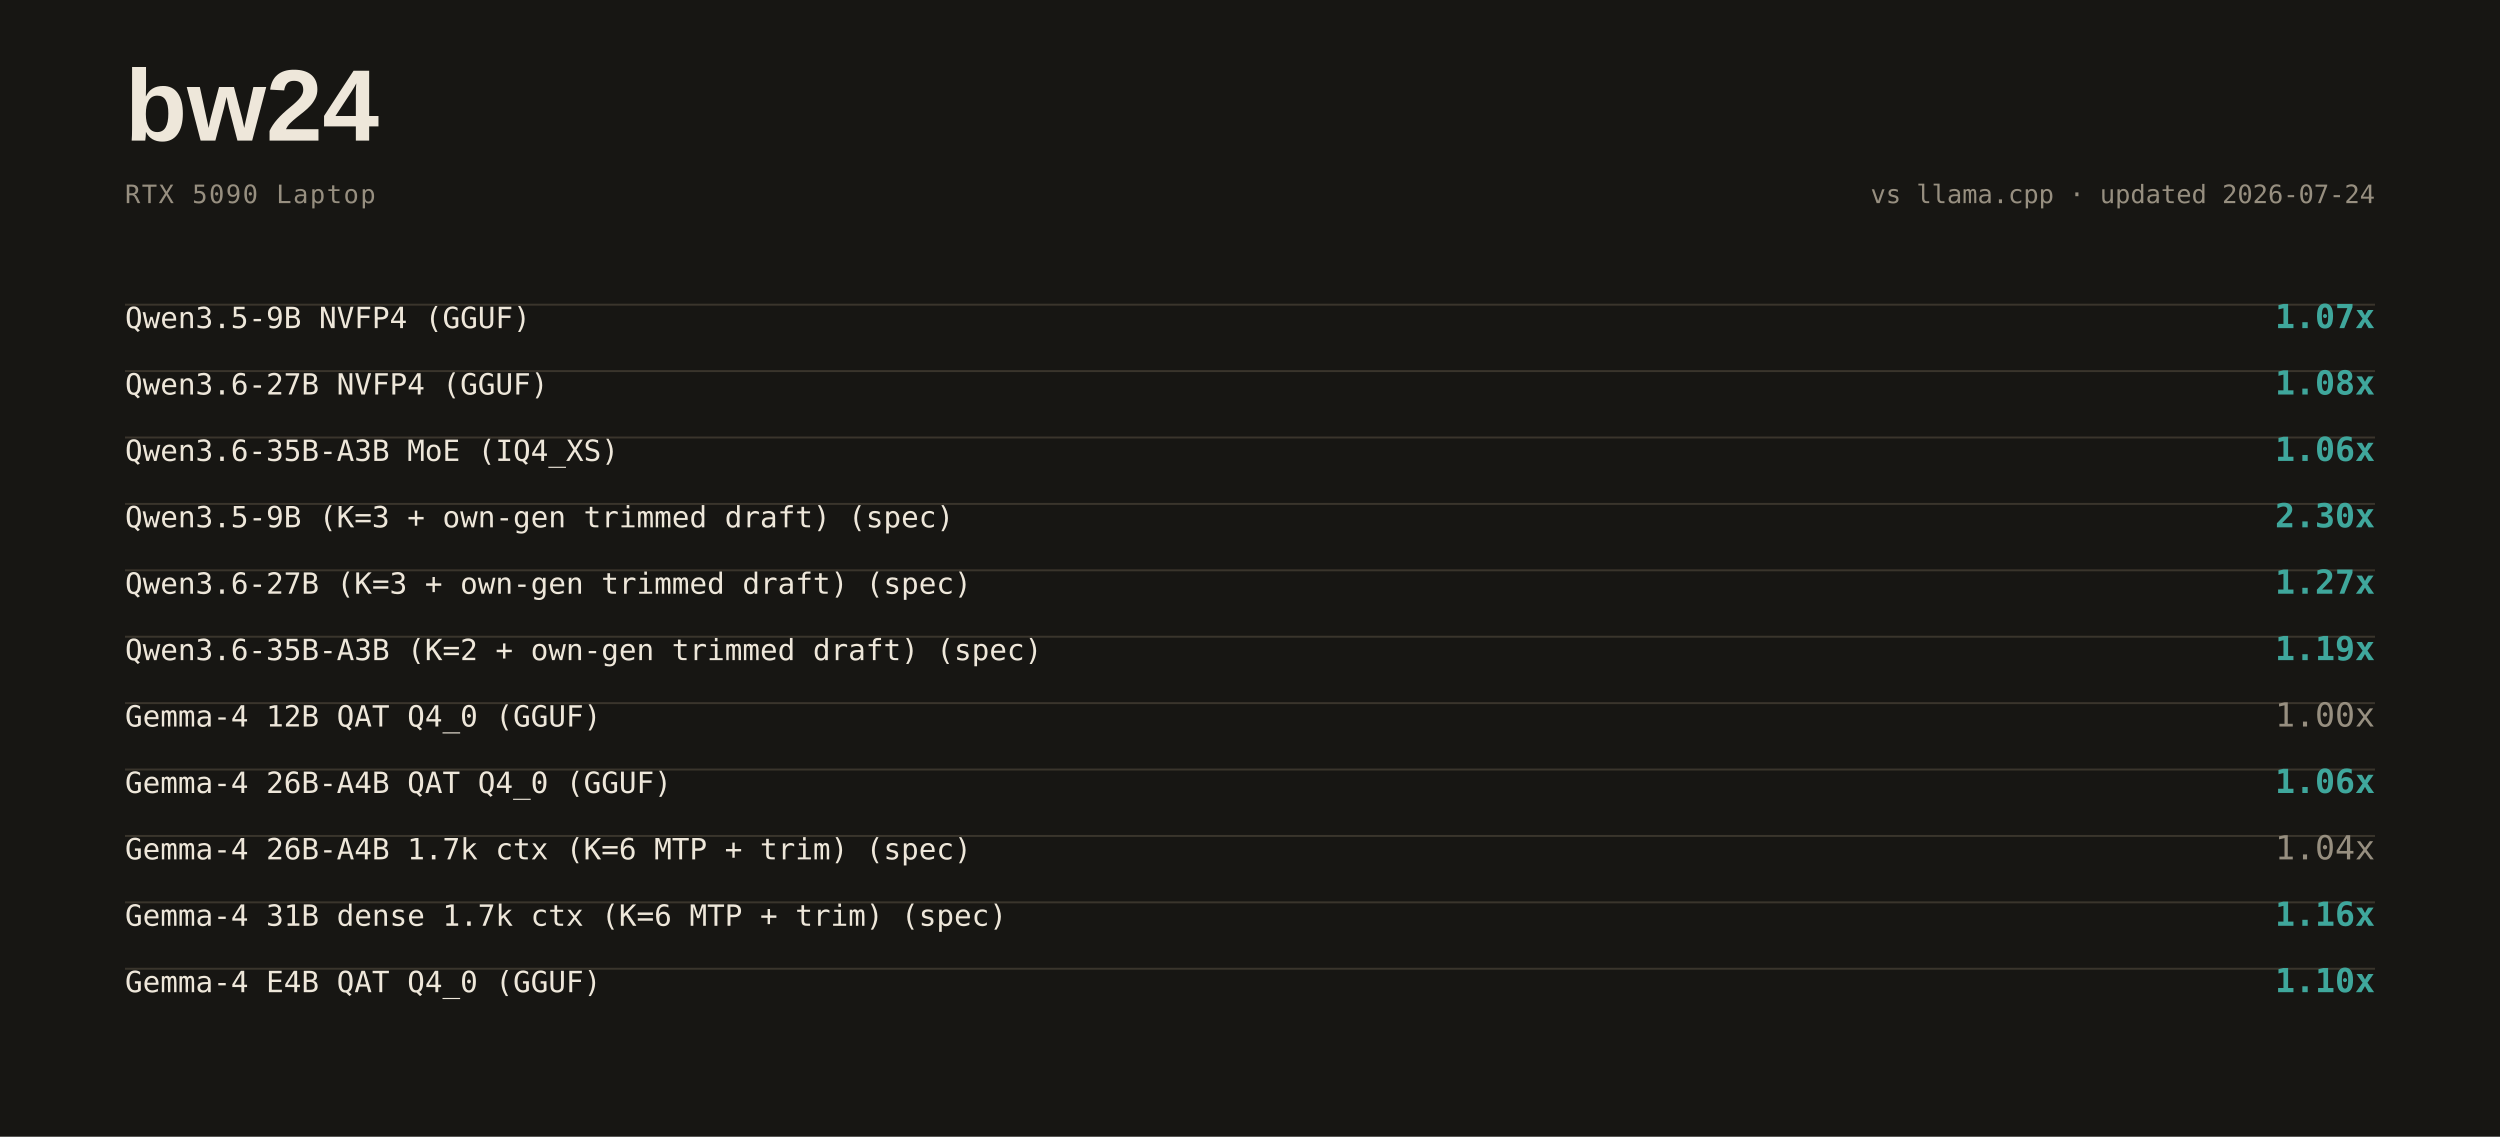
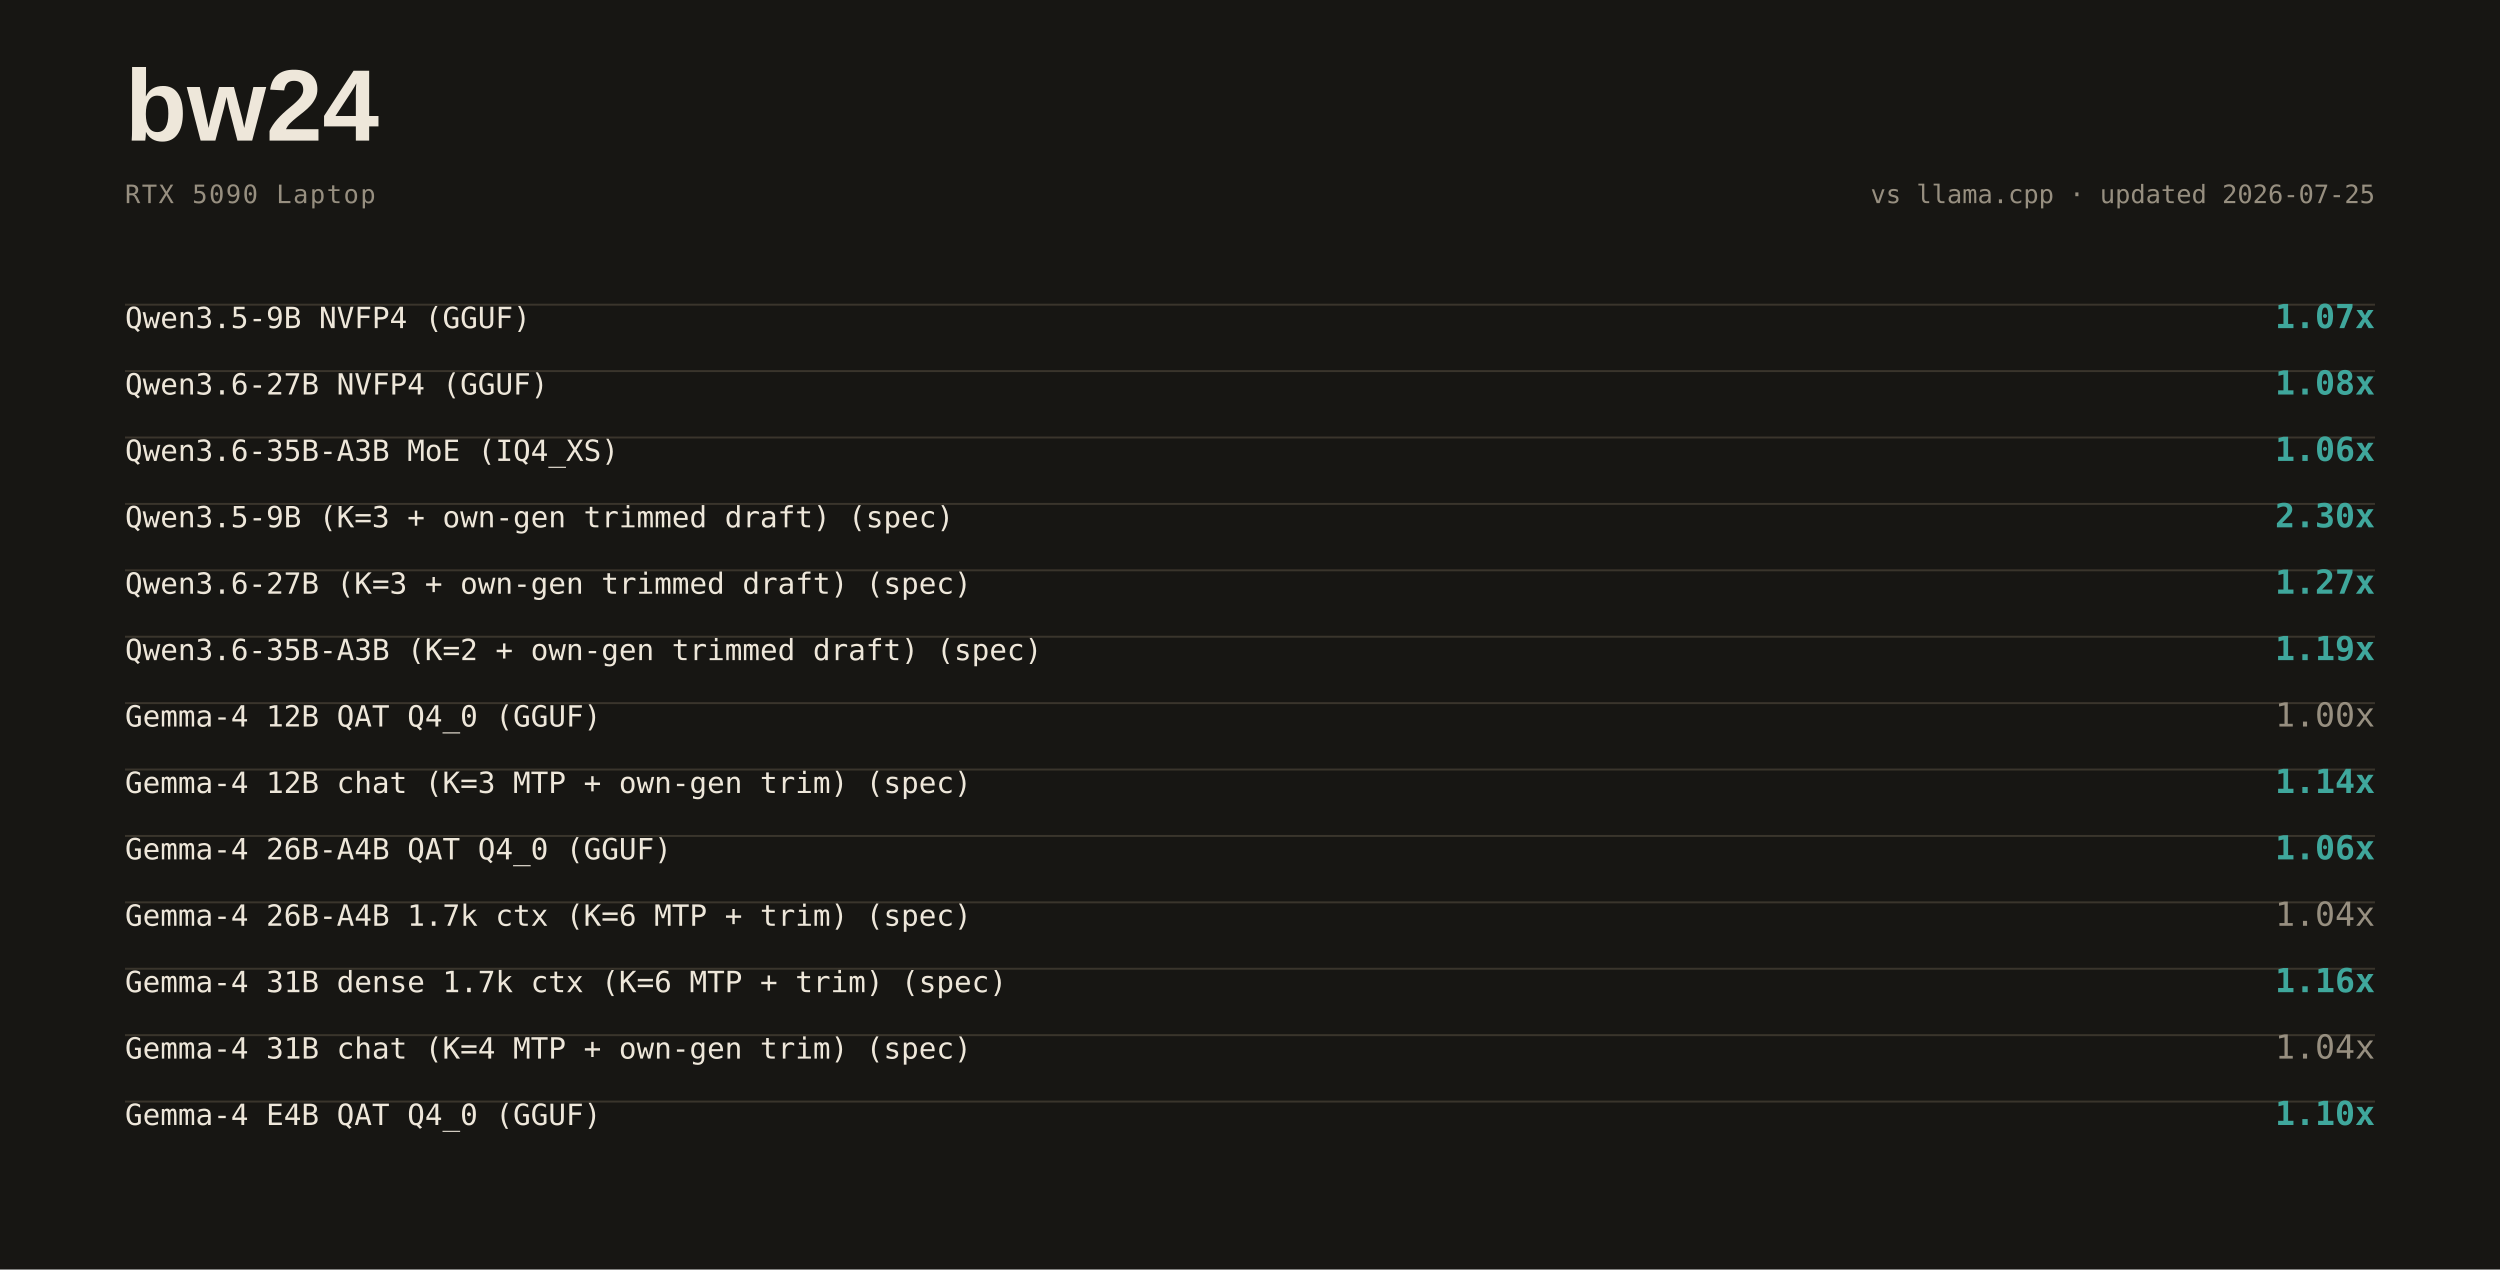
- <svg xmlns="http://www.w3.org/2000/svg" width="1280" height="582" viewBox="0 0 1280 582">
-   <rect width="1280" height="582" fill="#171613" />
+ <svg xmlns="http://www.w3.org/2000/svg" width="1280" height="650" viewBox="0 0 1280 650">
+   <rect width="1280" height="650" fill="#171613" />
  <text x="64" y="72" font-family="ui-sans-serif,Arial,sans-serif" font-weight="800" font-size="52" fill="#eee7da">bw24</text>
  <text x="64" y="104" font-family="ui-monospace,SFMono-Regular,Consolas,monospace" font-size="13" letter-spacing="0.06em" fill="#978f80">RTX 5090 Laptop</text>
-   <text x="1216" y="104" text-anchor="end" font-family="ui-monospace,SFMono-Regular,Consolas,monospace" font-size="13" fill="#978f80">vs llama.cpp · updated 2026-07-24</text>
+   <text x="1216" y="104" text-anchor="end" font-family="ui-monospace,SFMono-Regular,Consolas,monospace" font-size="13" fill="#978f80">vs llama.cpp · updated 2026-07-25</text>
  <line x1="64" y1="156" x2="1216" y2="156" stroke="#3a352c" stroke-width="1" />
  <text x="64" y="168" font-family="ui-monospace,SFMono-Regular,Consolas,monospace" font-size="15" fill="#eee7da">Qwen3.5-9B NVFP4 (GGUF)</text>
  <text x="1216" y="168" text-anchor="end" font-family="ui-monospace,SFMono-Regular,Consolas,monospace" font-size="17" font-weight="700" fill="#3fa79c">1.07x</text>
  <line x1="64" y1="190" x2="1216" y2="190" stroke="#3a352c" stroke-width="1" />
  <text x="64" y="202" font-family="ui-monospace,SFMono-Regular,Consolas,monospace" font-size="15" fill="#eee7da">Qwen3.6-27B NVFP4 (GGUF)</text>
  <text x="1216" y="202" text-anchor="end" font-family="ui-monospace,SFMono-Regular,Consolas,monospace" font-size="17" font-weight="700" fill="#3fa79c">1.08x</text>
  <line x1="64" y1="224" x2="1216" y2="224" stroke="#3a352c" stroke-width="1" />
  <text x="64" y="236" font-family="ui-monospace,SFMono-Regular,Consolas,monospace" font-size="15" fill="#eee7da">Qwen3.6-35B-A3B MoE (IQ4_XS)</text>
  <text x="1216" y="236" text-anchor="end" font-family="ui-monospace,SFMono-Regular,Consolas,monospace" font-size="17" font-weight="700" fill="#3fa79c">1.06x</text>
  <line x1="64" y1="258" x2="1216" y2="258" stroke="#3a352c" stroke-width="1" />
  <text x="64" y="270" font-family="ui-monospace,SFMono-Regular,Consolas,monospace" font-size="15" fill="#eee7da">Qwen3.5-9B (K=3 + own-gen trimmed draft) (spec)</text>
  <text x="1216" y="270" text-anchor="end" font-family="ui-monospace,SFMono-Regular,Consolas,monospace" font-size="17" font-weight="700" fill="#3fa79c">2.30x</text>
  <line x1="64" y1="292" x2="1216" y2="292" stroke="#3a352c" stroke-width="1" />
  <text x="64" y="304" font-family="ui-monospace,SFMono-Regular,Consolas,monospace" font-size="15" fill="#eee7da">Qwen3.6-27B (K=3 + own-gen trimmed draft) (spec)</text>
  <text x="1216" y="304" text-anchor="end" font-family="ui-monospace,SFMono-Regular,Consolas,monospace" font-size="17" font-weight="700" fill="#3fa79c">1.27x</text>
  <line x1="64" y1="326" x2="1216" y2="326" stroke="#3a352c" stroke-width="1" />
  <text x="64" y="338" font-family="ui-monospace,SFMono-Regular,Consolas,monospace" font-size="15" fill="#eee7da">Qwen3.6-35B-A3B (K=2 + own-gen trimmed draft) (spec)</text>
  <text x="1216" y="338" text-anchor="end" font-family="ui-monospace,SFMono-Regular,Consolas,monospace" font-size="17" font-weight="700" fill="#3fa79c">1.19x</text>
  <line x1="64" y1="360" x2="1216" y2="360" stroke="#3a352c" stroke-width="1" />
  <text x="64" y="372" font-family="ui-monospace,SFMono-Regular,Consolas,monospace" font-size="15" fill="#eee7da">Gemma-4 12B QAT Q4_0 (GGUF)</text>
  <text x="1216" y="372" text-anchor="end" font-family="ui-monospace,SFMono-Regular,Consolas,monospace" font-size="17" font-weight="500" fill="#978f80">1.00x</text>
  <line x1="64" y1="394" x2="1216" y2="394" stroke="#3a352c" stroke-width="1" />
-   <text x="64" y="406" font-family="ui-monospace,SFMono-Regular,Consolas,monospace" font-size="15" fill="#eee7da">Gemma-4 26B-A4B QAT Q4_0 (GGUF)</text>
-   <text x="1216" y="406" text-anchor="end" font-family="ui-monospace,SFMono-Regular,Consolas,monospace" font-size="17" font-weight="700" fill="#3fa79c">1.06x</text>
+   <text x="64" y="406" font-family="ui-monospace,SFMono-Regular,Consolas,monospace" font-size="15" fill="#eee7da">Gemma-4 12B chat (K=3 MTP + own-gen trim) (spec)</text>
+   <text x="1216" y="406" text-anchor="end" font-family="ui-monospace,SFMono-Regular,Consolas,monospace" font-size="17" font-weight="700" fill="#3fa79c">1.14x</text>
  <line x1="64" y1="428" x2="1216" y2="428" stroke="#3a352c" stroke-width="1" />
-   <text x="64" y="440" font-family="ui-monospace,SFMono-Regular,Consolas,monospace" font-size="15" fill="#eee7da">Gemma-4 26B-A4B 1.7k ctx (K=6 MTP + trim) (spec)</text>
-   <text x="1216" y="440" text-anchor="end" font-family="ui-monospace,SFMono-Regular,Consolas,monospace" font-size="17" font-weight="500" fill="#978f80">1.04x</text>
+   <text x="64" y="440" font-family="ui-monospace,SFMono-Regular,Consolas,monospace" font-size="15" fill="#eee7da">Gemma-4 26B-A4B QAT Q4_0 (GGUF)</text>
+   <text x="1216" y="440" text-anchor="end" font-family="ui-monospace,SFMono-Regular,Consolas,monospace" font-size="17" font-weight="700" fill="#3fa79c">1.06x</text>
  <line x1="64" y1="462" x2="1216" y2="462" stroke="#3a352c" stroke-width="1" />
-   <text x="64" y="474" font-family="ui-monospace,SFMono-Regular,Consolas,monospace" font-size="15" fill="#eee7da">Gemma-4 31B dense 1.7k ctx (K=6 MTP + trim) (spec)</text>
-   <text x="1216" y="474" text-anchor="end" font-family="ui-monospace,SFMono-Regular,Consolas,monospace" font-size="17" font-weight="700" fill="#3fa79c">1.16x</text>
+   <text x="64" y="474" font-family="ui-monospace,SFMono-Regular,Consolas,monospace" font-size="15" fill="#eee7da">Gemma-4 26B-A4B 1.7k ctx (K=6 MTP + trim) (spec)</text>
+   <text x="1216" y="474" text-anchor="end" font-family="ui-monospace,SFMono-Regular,Consolas,monospace" font-size="17" font-weight="500" fill="#978f80">1.04x</text>
  <line x1="64" y1="496" x2="1216" y2="496" stroke="#3a352c" stroke-width="1" />
-   <text x="64" y="508" font-family="ui-monospace,SFMono-Regular,Consolas,monospace" font-size="15" fill="#eee7da">Gemma-4 E4B QAT Q4_0 (GGUF)</text>
-   <text x="1216" y="508" text-anchor="end" font-family="ui-monospace,SFMono-Regular,Consolas,monospace" font-size="17" font-weight="700" fill="#3fa79c">1.10x</text>
+   <text x="64" y="508" font-family="ui-monospace,SFMono-Regular,Consolas,monospace" font-size="15" fill="#eee7da">Gemma-4 31B dense 1.7k ctx (K=6 MTP + trim) (spec)</text>
+   <text x="1216" y="508" text-anchor="end" font-family="ui-monospace,SFMono-Regular,Consolas,monospace" font-size="17" font-weight="700" fill="#3fa79c">1.16x</text>
+   <line x1="64" y1="530" x2="1216" y2="530" stroke="#3a352c" stroke-width="1" />
+   <text x="64" y="542" font-family="ui-monospace,SFMono-Regular,Consolas,monospace" font-size="15" fill="#eee7da">Gemma-4 31B chat (K=4 MTP + own-gen trim) (spec)</text>
+   <text x="1216" y="542" text-anchor="end" font-family="ui-monospace,SFMono-Regular,Consolas,monospace" font-size="17" font-weight="500" fill="#978f80">1.04x</text>
+   <line x1="64" y1="564" x2="1216" y2="564" stroke="#3a352c" stroke-width="1" />
+   <text x="64" y="576" font-family="ui-monospace,SFMono-Regular,Consolas,monospace" font-size="15" fill="#eee7da">Gemma-4 E4B QAT Q4_0 (GGUF)</text>
+   <text x="1216" y="576" text-anchor="end" font-family="ui-monospace,SFMono-Regular,Consolas,monospace" font-size="17" font-weight="700" fill="#3fa79c">1.10x</text>
</svg>
